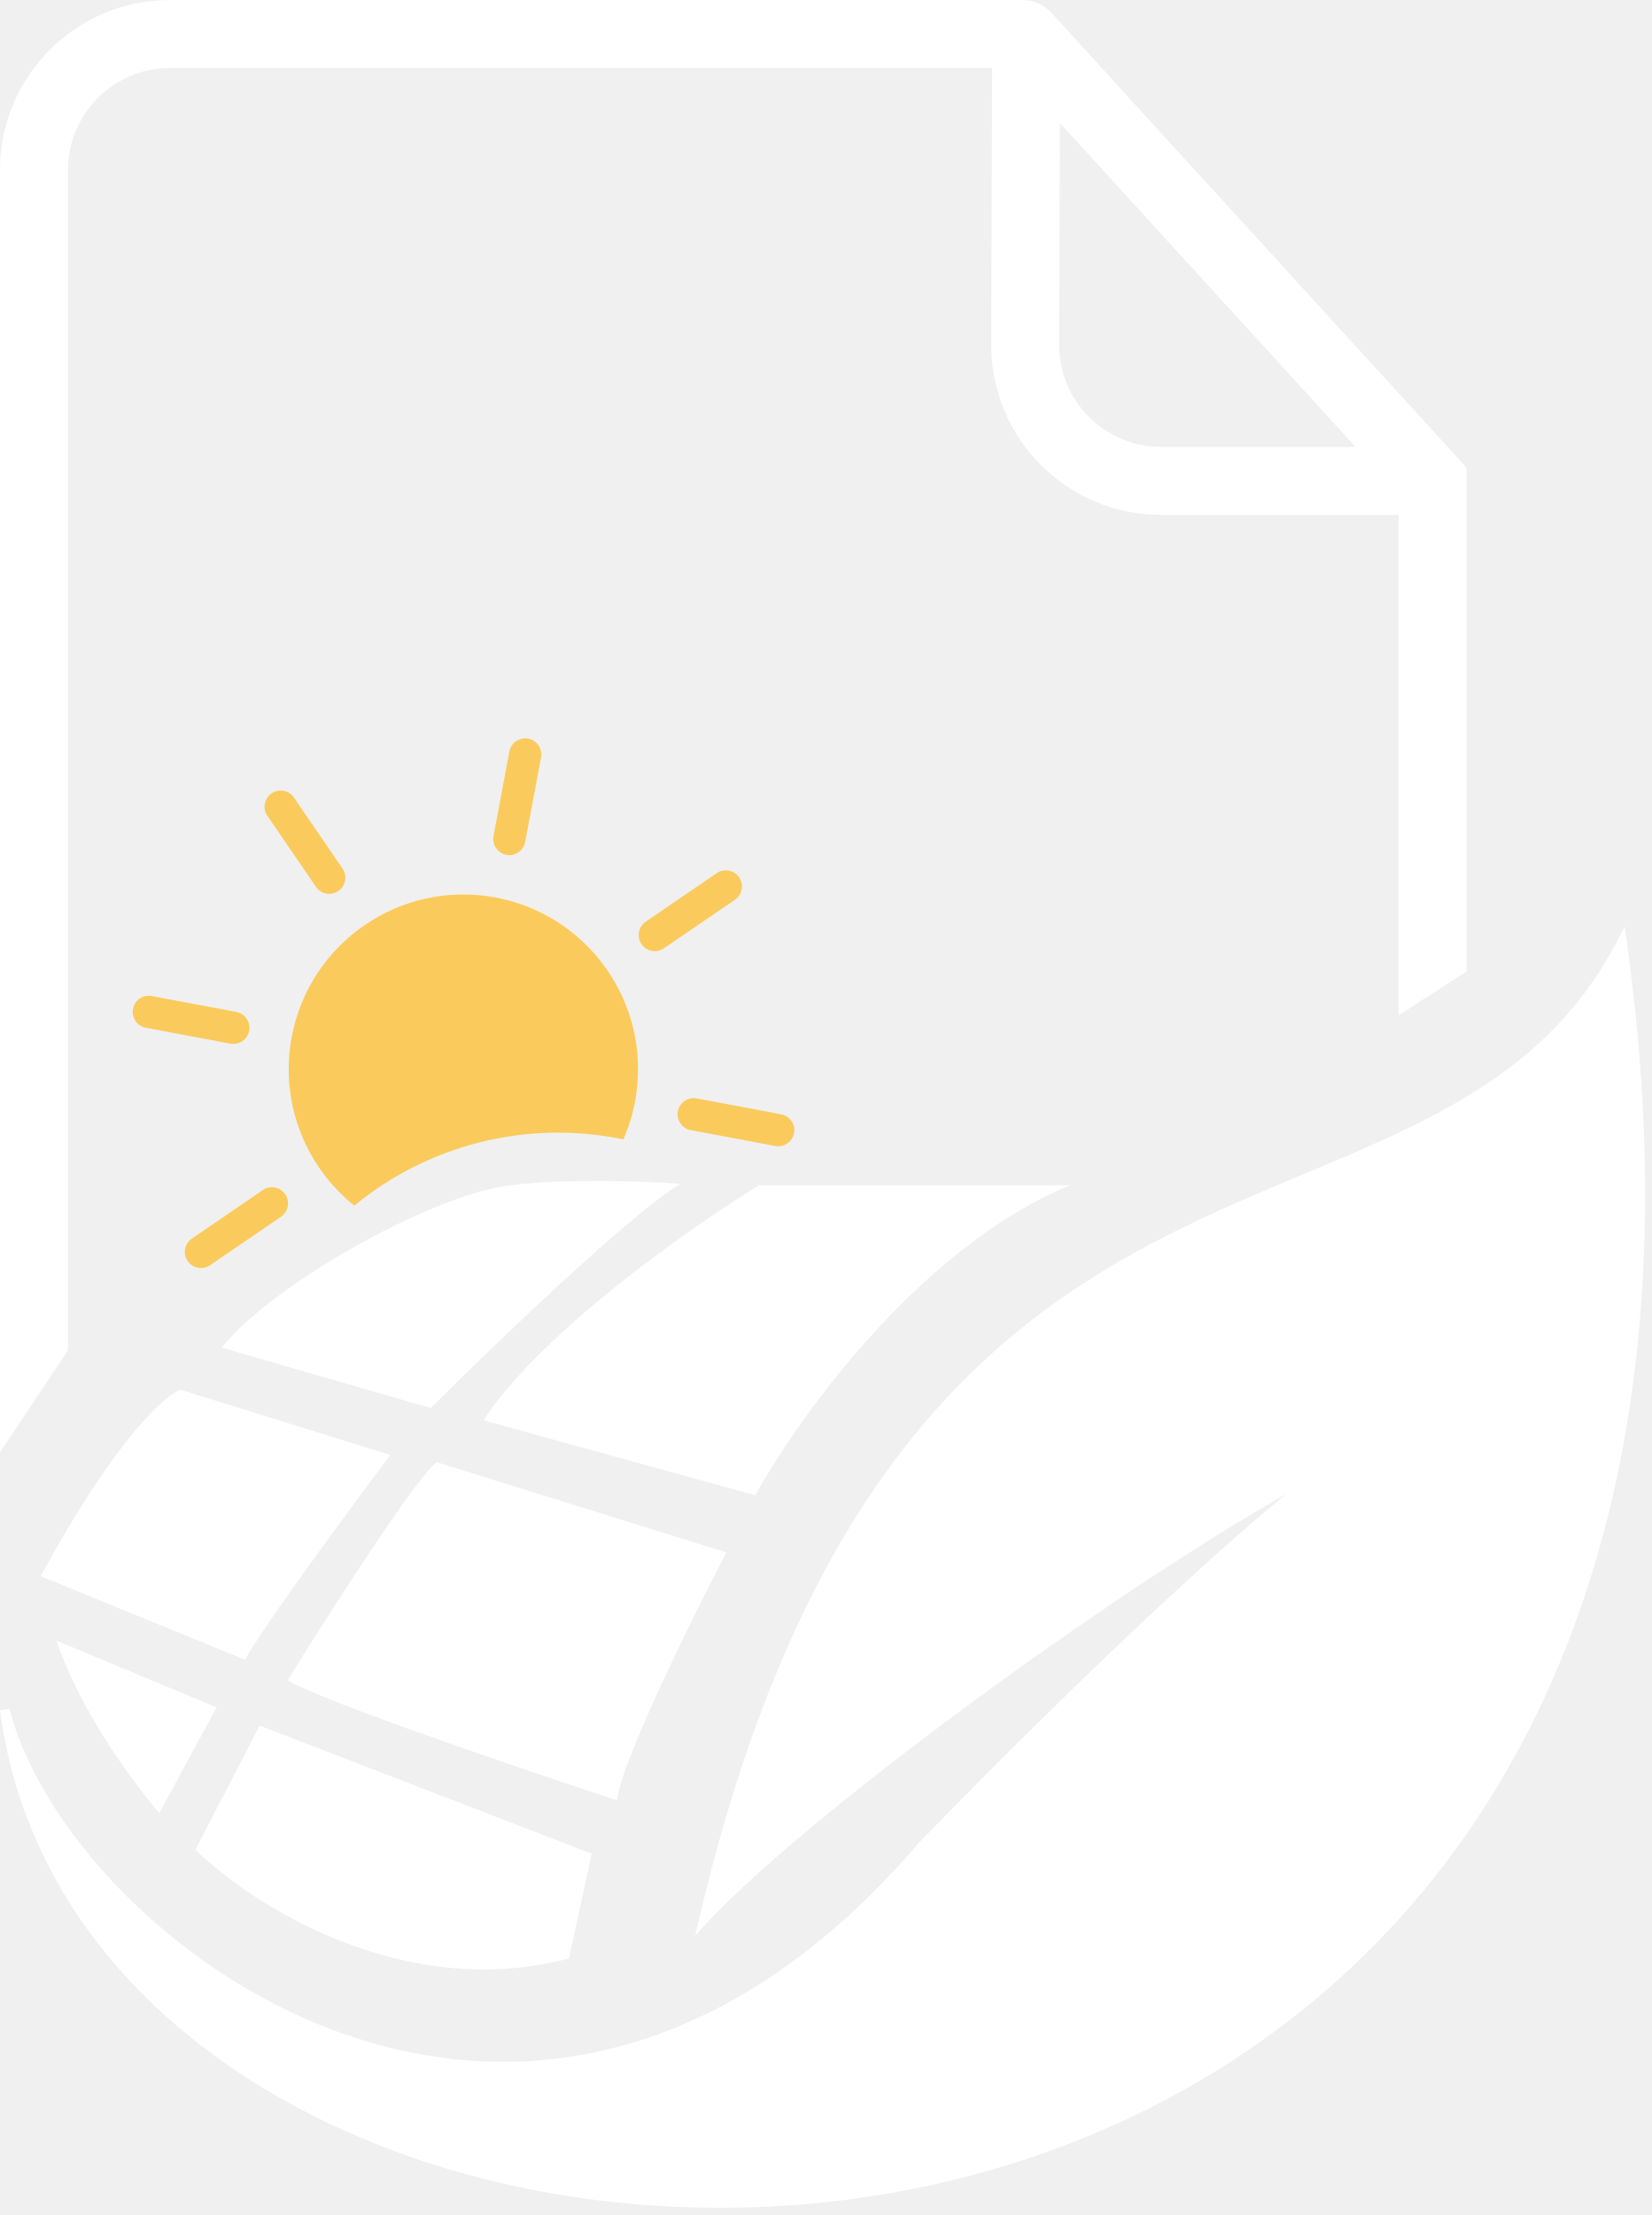
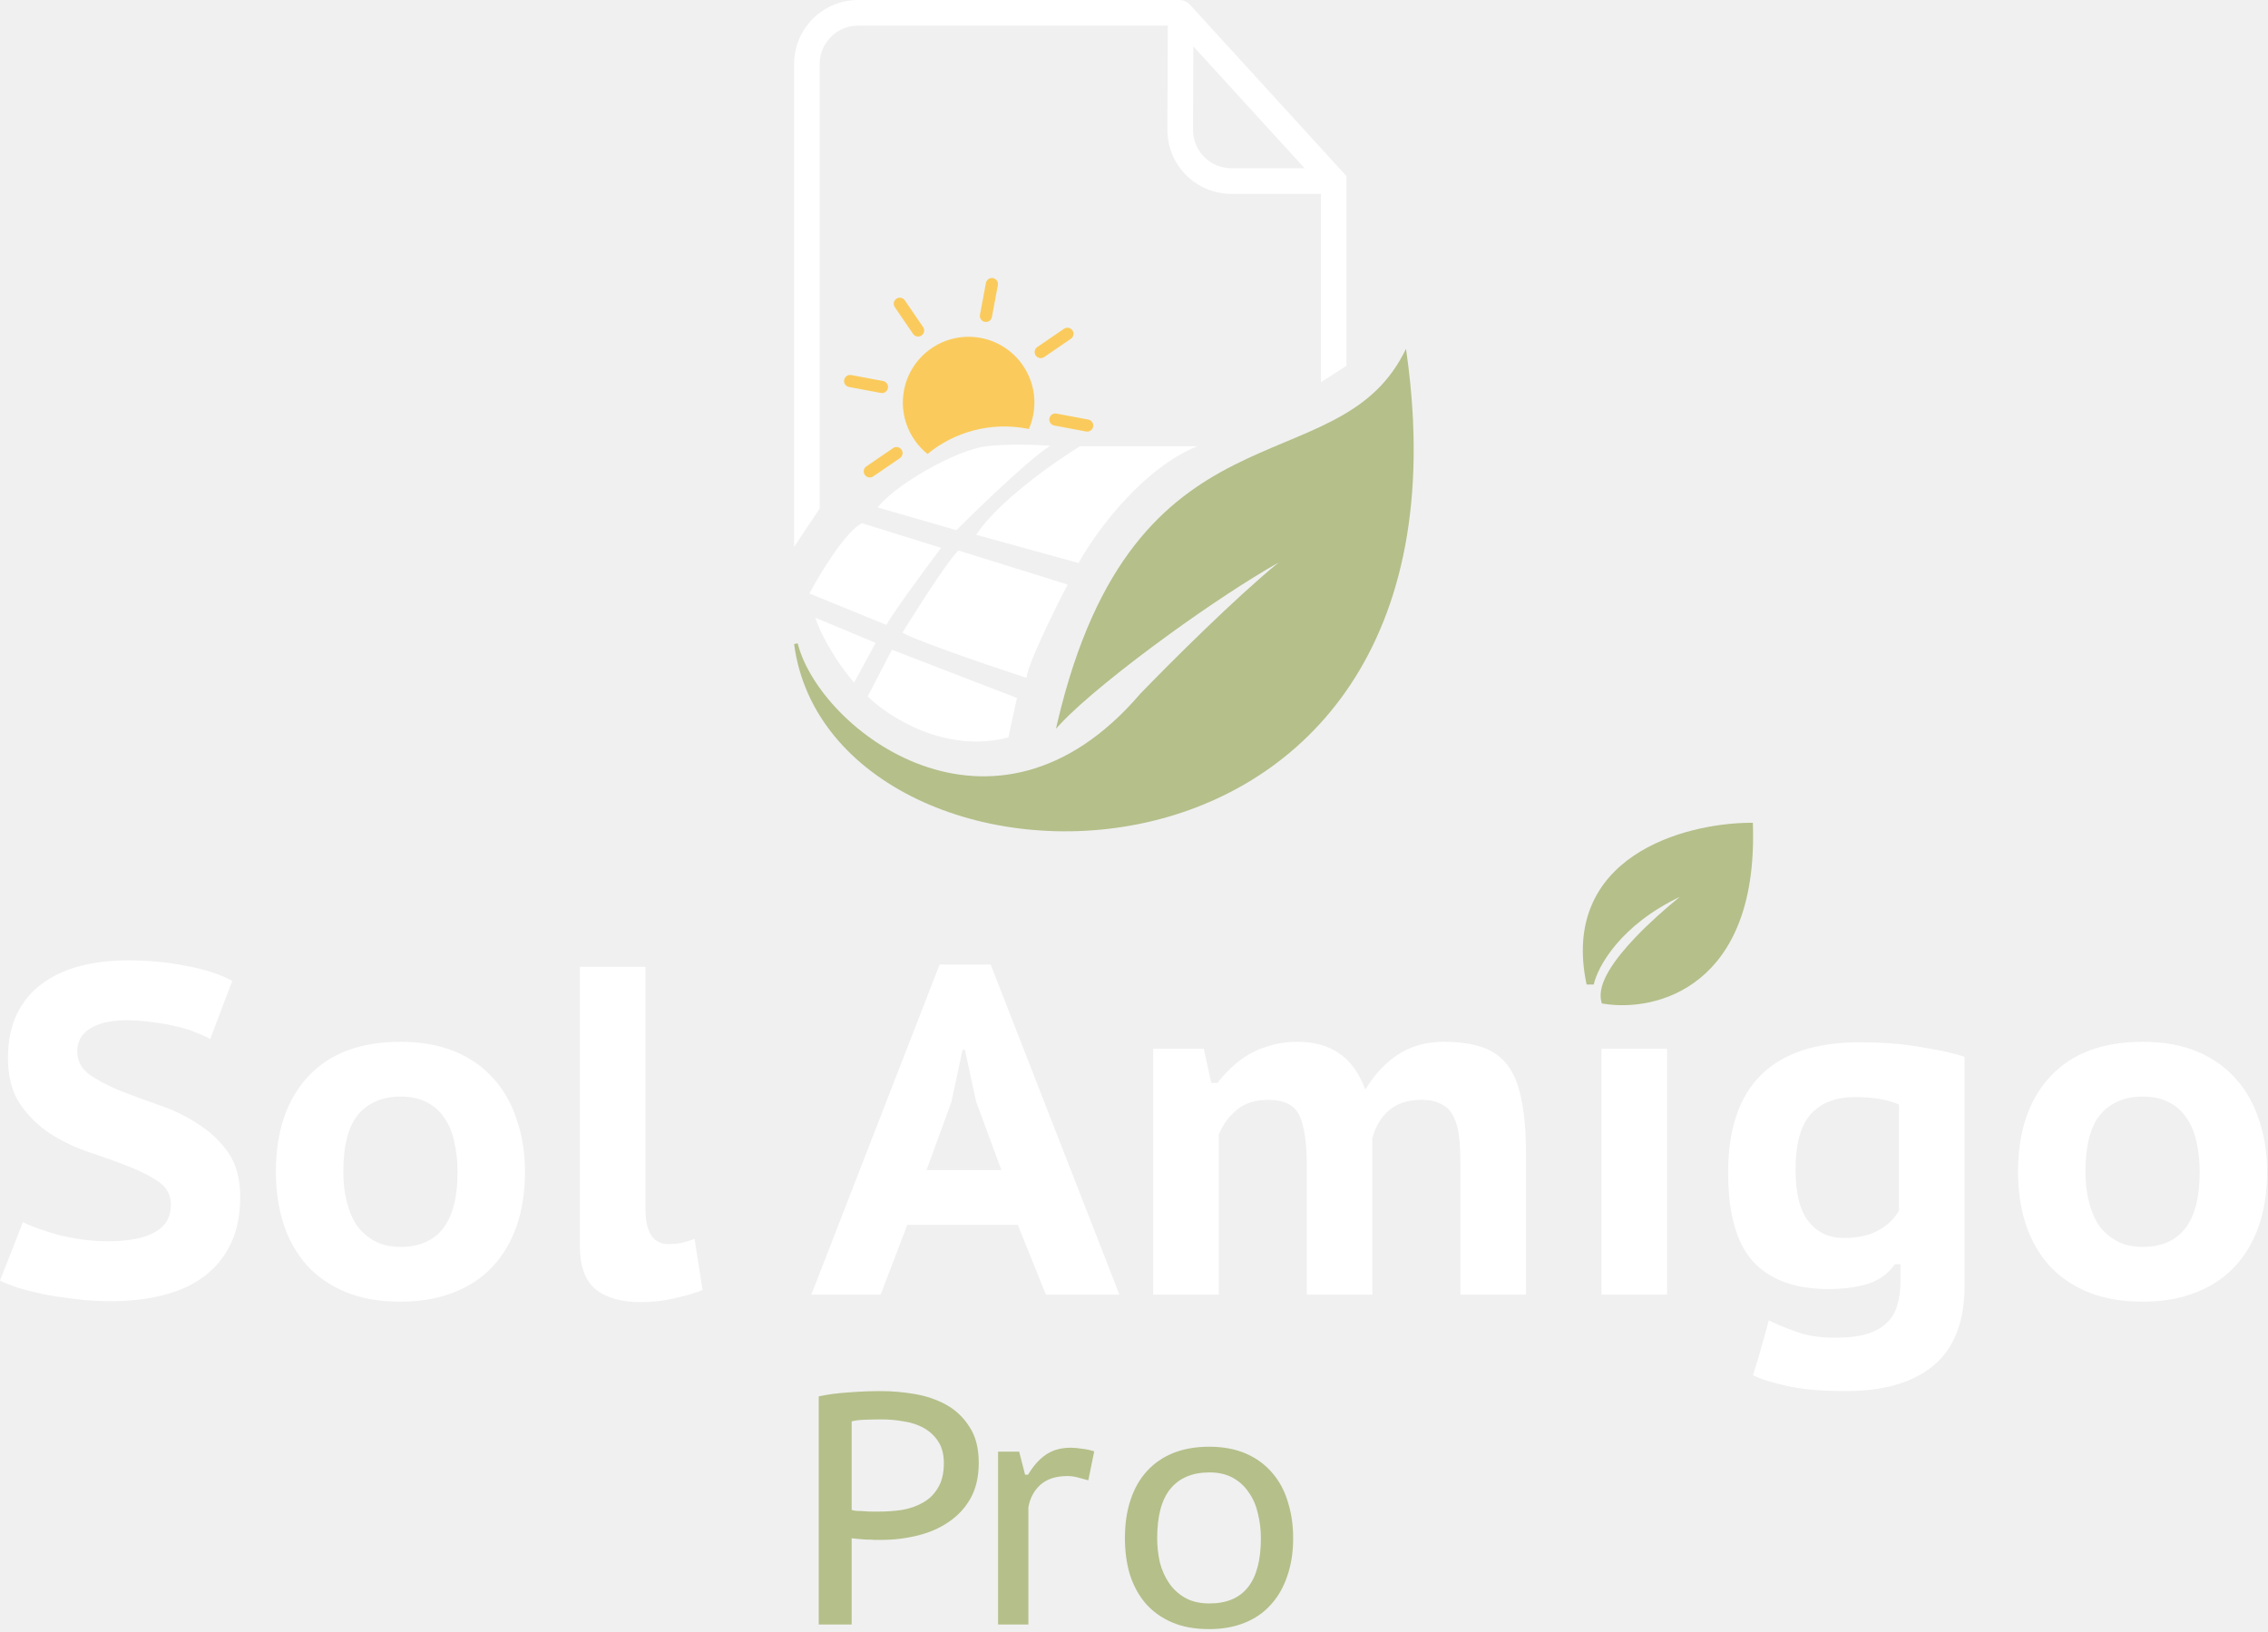
- <svg xmlns="http://www.w3.org/2000/svg" width="170" height="228" viewBox="0 0 170 228" fill="none">
-   <g id="SA_PRO_icon_bg_escuro">
-     <path d="M167.495 96.932C173.008 136.648 165.967 166.278 152.088 187.175C138.21 208.071 117.528 220.183 95.856 224.926C74.192 229.667 51.515 227.049 33.612 218.459C15.707 209.868 2.532 195.276 0.004 176.065L0.985 175.879C2.458 181.769 6.531 188.518 12.474 194.601C18.411 200.678 26.185 206.058 35.019 209.229C43.849 212.4 53.732 213.362 63.904 210.617C74.076 207.872 84.575 201.411 94.62 189.675L94.63 189.663L94.641 189.652C102.921 181.081 120.592 163.473 132.433 153.785C123.914 158.612 113.051 165.816 102.743 173.28C90.145 182.404 78.429 191.879 72.865 197.841L71.581 199.218L72.014 197.385C77.276 175.083 84.645 159.888 93.059 149.076C101.475 138.26 110.916 131.858 120.274 127.116C124.949 124.748 129.606 122.792 134.094 120.911C138.588 119.028 142.909 117.221 146.942 115.142C154.998 110.99 161.871 105.771 166.557 96.769L167.28 95.38L167.495 96.932Z" fill="white" />
-     <path d="M60.92 190.812L58.577 201.593C50.013 203.848 41.819 202.46 35.022 199.772C28.345 197.133 23.046 193.251 20.115 190.4L26.737 177.628L60.92 190.812Z" fill="white" />
-     <path d="M22.296 175.748L16.402 186.629C13.553 183.311 8.237 176.039 5.808 168.878L22.296 175.748Z" fill="white" />
-     <path d="M74.781 159.8C72.788 163.64 69.966 169.281 67.645 174.368C66.431 177.031 65.35 179.55 64.597 181.583C64.221 182.599 63.923 183.503 63.731 184.248C63.633 184.631 63.556 184.991 63.517 185.313C60.361 184.274 56.452 182.965 52.414 181.583C49.007 180.417 45.508 179.197 42.294 178.042C38.65 176.732 35.377 175.507 33.019 174.536C31.837 174.05 30.895 173.632 30.254 173.302C29.977 173.159 29.769 173.038 29.625 172.941C30.932 170.83 32.581 168.205 34.319 165.5C35.793 163.206 37.331 160.854 38.777 158.706C40.399 156.299 41.901 154.156 43.069 152.642C43.655 151.882 44.148 151.293 44.523 150.91C44.713 150.717 44.857 150.592 44.957 150.524L44.972 150.515L74.781 159.8Z" fill="white" />
-     <path d="M40.176 149.767C37.685 153.095 34.145 157.885 31.118 162.109C30.903 162.409 30.691 162.706 30.481 163C29.132 164.894 27.912 166.642 26.972 168.047C26.429 168.858 25.977 169.56 25.646 170.112C25.482 170.388 25.344 170.631 25.24 170.835C25.238 170.84 25.235 170.845 25.232 170.85L4.201 162.246C5.718 159.389 8.128 155.23 10.736 151.466C12.117 149.474 13.546 147.601 14.923 146.093C16.239 144.651 17.472 143.579 18.541 143.036L40.176 149.767Z" fill="white" />
-     <path d="M110.176 122C102.903 124.99 96.257 130.479 90.798 136.296C84.828 142.657 80.239 149.453 77.755 153.914L49.781 146.197C52.622 141.821 57.769 136.972 63.164 132.627C68.719 128.153 74.487 124.252 78.144 122H110.176Z" fill="white" />
-     <path fill-rule="evenodd" clip-rule="evenodd" d="M105.259 0C106.396 0 107.481 0.479 108.247 1.318L151 48.143V100L144 104.5V53H119.55C109.861 53 102.016 45.127 102.05 35.438L102.15 7H17.5C11.701 7 7 11.701 7 17.5V139L0 149.5V17.5C0 7.835 7.835 5.15406e-07 17.5 0H105.259ZM109.05 35.463C109.029 41.276 113.736 46 119.55 46H139.564L109.13 12.666L109.05 35.463Z" fill="white" />
-     <path d="M52.559 121.997C58.323 121.319 65.725 121.558 70.039 121.85L70.005 121.87C69.988 121.88 69.972 121.891 69.955 121.901C69.162 122.399 68.211 123.091 67.147 123.924C65.017 125.591 62.403 127.854 59.652 130.342C54.245 135.232 48.281 141.018 44.355 144.938L22.83 138.719C23.949 137.293 25.667 135.695 27.775 134.06C30.16 132.209 33.015 130.331 35.999 128.622C41.986 125.192 48.413 122.485 52.559 121.997Z" fill="white" />
-     <path d="M27.061 122.5C27.817 121.983 28.851 122.176 29.368 122.933C29.886 123.689 29.691 124.723 28.935 125.24L21.628 130.237C20.871 130.755 19.838 130.56 19.32 129.804C18.803 129.047 18.997 128.015 19.754 127.497L27.061 122.5Z" fill="#FACB5C" />
-     <path d="M30.036 106.738C31.869 96.978 41.268 90.551 51.028 92.384C60.788 94.217 67.215 103.616 65.382 113.376C65.124 114.747 64.718 116.052 64.182 117.277L63.548 117.158C53.942 115.354 44.03 117.897 36.478 124.103C31.461 120.083 28.767 113.498 30.036 106.738Z" fill="#FACB5C" />
-     <path d="M69.79 114.39C69.959 113.489 70.827 112.895 71.728 113.064L80.428 114.699C81.329 114.868 81.922 115.736 81.753 116.637C81.584 117.537 80.716 118.131 79.815 117.962L71.115 116.327C70.214 116.158 69.621 115.291 69.79 114.39Z" fill="#FACB5C" />
-     <path d="M13.69 103.854C13.859 102.954 14.726 102.36 15.627 102.529L24.327 104.163C25.228 104.332 25.821 105.2 25.652 106.101C25.483 107.002 24.616 107.595 23.715 107.426L15.015 105.792C14.114 105.623 13.52 104.755 13.69 103.854Z" fill="#FACB5C" />
-     <path d="M73.79 89.877C74.547 89.36 75.58 89.553 76.098 90.31C76.615 91.066 76.421 92.1 75.664 92.617L68.357 97.614C67.601 98.132 66.567 97.937 66.05 97.181C65.532 96.424 65.727 95.391 66.483 94.873L73.79 89.877Z" fill="#FACB5C" />
-     <path d="M27.962 81.668C28.719 81.151 29.752 81.345 30.27 82.102L35.266 89.409C35.783 90.166 35.589 91.198 34.833 91.716C34.076 92.233 33.043 92.039 32.525 91.282L27.529 83.976C27.012 83.219 27.205 82.185 27.962 81.668Z" fill="#FACB5C" />
-     <path d="M52.443 77.356C52.612 76.455 53.48 75.861 54.381 76.03C55.282 76.2 55.875 77.067 55.706 77.968L54.071 86.668C53.902 87.569 53.035 88.162 52.134 87.993C51.233 87.824 50.641 86.956 50.81 86.056L52.443 77.356Z" fill="#FACB5C" />
+ <svg xmlns="http://www.w3.org/2000/svg" width="620" height="446" viewBox="0 0 620 446" fill="none">
+   <g id="SA_pro_bg_escuro_vertical">
+     <path d="M384.576 96.932C390.089 136.648 383.048 166.278 369.169 187.175C355.291 208.071 334.609 220.183 312.938 224.926C291.273 229.667 268.596 227.049 250.693 218.459C232.788 209.868 219.613 195.276 217.085 176.065L218.066 175.879C219.539 181.769 223.612 188.518 229.555 194.601C235.492 200.678 243.266 206.058 252.1 209.229C260.93 212.4 270.813 213.362 280.985 210.617C291.157 207.872 301.656 201.411 311.701 189.675L311.711 189.663L311.722 189.652C320.002 181.081 337.673 163.473 349.514 153.785C340.995 158.612 330.132 165.816 319.824 173.28C307.226 182.404 295.51 191.879 289.946 197.841L288.662 199.218L289.095 197.385C294.357 175.083 301.726 159.888 310.14 149.076C318.556 138.26 327.997 131.858 337.355 127.116C342.03 124.748 346.687 122.792 351.175 120.911C355.669 119.028 359.99 117.221 364.023 115.142C372.079 110.99 378.952 105.771 383.638 96.769L384.361 95.38L384.576 96.932Z" fill="#B4BF8A" />
+     <path d="M278.001 190.812L275.658 201.593C267.094 203.848 258.9 202.46 252.103 199.772C245.426 197.133 240.127 193.251 237.196 190.4L243.818 177.628L278.001 190.812Z" fill="white" />
+     <path d="M239.377 175.748L233.483 186.629C230.634 183.311 225.318 176.039 222.889 168.878L239.377 175.748Z" fill="white" />
+     <path d="M291.862 159.8C289.869 163.64 287.047 169.281 284.727 174.368C283.512 177.031 282.431 179.55 281.678 181.583C281.302 182.599 281.004 183.503 280.812 184.248C280.714 184.631 280.638 184.991 280.598 185.313C277.442 184.274 273.533 182.965 269.495 181.583C266.088 180.417 262.589 179.197 259.375 178.042C255.731 176.732 252.459 175.507 250.1 174.536C248.918 174.05 247.977 173.632 247.335 173.302C247.058 173.159 246.85 173.038 246.706 172.941C248.013 170.83 249.662 168.205 251.4 165.5C252.874 163.206 254.412 160.854 255.858 158.706C257.48 156.299 258.982 154.156 260.15 152.642C260.736 151.882 261.229 151.293 261.604 150.91C261.794 150.717 261.938 150.592 262.038 150.524L262.053 150.515L291.862 159.8Z" fill="white" />
+     <path d="M257.257 149.767C254.766 153.095 251.226 157.885 248.199 162.109C247.984 162.409 247.772 162.706 247.562 163C246.213 164.894 244.993 166.642 244.053 168.047C243.51 168.858 243.058 169.56 242.728 170.112C242.563 170.388 242.425 170.631 242.321 170.835C242.319 170.84 242.316 170.845 242.313 170.85L221.282 162.246C222.799 159.389 225.209 155.23 227.817 151.466C229.198 149.474 230.628 147.601 232.004 146.093C233.32 144.651 234.553 143.579 235.622 143.036L257.257 149.767Z" fill="white" />
+     <path d="M327.257 122C319.984 124.99 313.338 130.479 307.879 136.296C301.909 142.657 297.32 149.453 294.836 153.914L266.862 146.197C269.703 141.821 274.85 136.972 280.245 132.627C285.8 128.153 291.568 124.252 295.226 122H327.257Z" fill="white" />
+     <path fill-rule="evenodd" clip-rule="evenodd" d="M322.34 0C323.477 0 324.562 0.479 325.328 1.318L368.081 48.143V100L361.081 104.5V53H336.631C326.942 53 319.097 45.127 319.131 35.438L319.231 7H234.581C228.782 7 224.081 11.701 224.081 17.5V139L217.081 149.5V17.5C217.081 7.835 224.916 5.15406e-07 234.581 0H322.34ZM326.131 35.463C326.11 41.276 330.817 46 336.631 46H356.646L326.211 12.666L326.131 35.463Z" fill="white" />
+     <path d="M269.64 121.997C275.404 121.319 282.806 121.558 287.12 121.85L287.086 121.87C287.069 121.88 287.053 121.891 287.036 121.901C286.243 122.399 285.292 123.091 284.228 123.924C282.098 125.591 279.484 127.854 276.733 130.342C271.326 135.232 265.362 141.018 261.437 144.938L239.911 138.719C241.03 137.293 242.748 135.695 244.856 134.06C247.241 132.209 250.096 130.331 253.08 128.622C259.067 125.192 265.494 122.485 269.64 121.997Z" fill="white" />
+     <path d="M244.142 122.5C244.898 121.983 245.932 122.176 246.449 122.933C246.967 123.689 246.772 124.723 246.016 125.24L238.709 130.237C237.952 130.755 236.919 130.56 236.401 129.804C235.884 129.047 236.079 128.015 236.835 127.497L244.142 122.5Z" fill="#FACB5C" />
+     <path d="M247.117 106.738C248.95 96.978 258.349 90.551 268.109 92.384C277.87 94.217 284.296 103.616 282.463 113.376C282.205 114.747 281.799 116.052 281.263 117.277L280.629 117.158C271.023 115.354 261.111 117.897 253.56 124.103C248.542 120.083 245.848 113.498 247.117 106.738Z" fill="#FACB5C" />
+     <path d="M286.871 114.39C287.04 113.489 287.908 112.895 288.809 113.064L297.509 114.699C298.41 114.868 299.003 115.736 298.834 116.637C298.665 117.537 297.797 118.131 296.896 117.962L288.196 116.327C287.295 116.158 286.702 115.291 286.871 114.39Z" fill="#FACB5C" />
+     <path d="M230.771 103.854C230.94 102.954 231.807 102.36 232.708 102.529L241.408 104.163C242.309 104.332 242.902 105.2 242.733 106.101C242.564 107.002 241.697 107.595 240.796 107.426L232.096 105.792C231.195 105.623 230.601 104.755 230.771 103.854Z" fill="#FACB5C" />
+     <path d="M290.871 89.877C291.628 89.36 292.661 89.553 293.179 90.31C293.696 91.066 293.502 92.1 292.745 92.617L285.438 97.614C284.682 98.132 283.648 97.937 283.131 97.181C282.614 96.424 282.808 95.391 283.564 94.873L290.871 89.877Z" fill="#FACB5C" />
+     <path d="M245.043 81.668C245.8 81.151 246.833 81.345 247.351 82.102L252.347 89.409C252.864 90.166 252.67 91.198 251.914 91.716C251.157 92.233 250.124 92.039 249.606 91.282L244.61 83.976C244.093 83.219 244.286 82.185 245.043 81.668Z" fill="#FACB5C" />
+     <path d="M269.524 77.356C269.694 76.455 270.561 75.861 271.462 76.03C272.363 76.2 272.956 77.067 272.787 77.968L271.152 86.668C270.983 87.569 270.116 88.162 269.215 87.993C268.314 87.824 267.722 86.956 267.891 86.056L269.524 77.356Z" fill="#FACB5C" />
+     <path fill-rule="evenodd" clip-rule="evenodd" d="M508.257 284.934C514.486 284.934 520.033 285.361 524.897 286.214C529.846 286.982 533.899 287.877 537.057 288.901V351.366C537.057 361.265 534.241 368.561 528.609 373.254C522.977 377.947 514.998 380.294 504.673 380.294C498.017 380.294 492.641 379.824 488.545 378.886C484.534 378.032 481.42 377.051 479.201 375.941C480.31 372.528 481.121 369.798 481.633 367.75C482.23 365.787 482.657 364.294 482.913 363.27C483.169 362.246 483.339 361.606 483.425 361.35C483.509 361.097 483.552 360.97 483.553 360.966C485.601 361.99 488.075 363.014 490.977 364.038C493.878 365.147 497.419 365.702 501.601 365.702C505.099 365.702 508.001 365.36 510.305 364.678C512.609 363.995 514.443 362.971 515.809 361.605C517.174 360.326 518.113 358.747 518.625 356.87C519.222 354.993 519.521 352.902 519.521 350.598V345.605H517.985C516.279 348.08 513.932 349.829 510.945 350.854C507.959 351.878 504.246 352.39 499.809 352.39C490.678 352.39 483.809 349.872 479.201 344.838C474.678 339.803 472.417 331.696 472.417 320.518C472.417 308.742 475.404 299.867 481.377 293.894C487.436 287.92 496.396 284.934 508.257 284.934ZM507.105 299.91C501.9 299.91 497.889 301.446 495.073 304.518C492.257 307.59 490.849 312.667 490.849 319.75C490.849 326.235 492.043 330.971 494.433 333.958C496.822 336.945 500.023 338.438 504.033 338.438C507.958 338.437 511.158 337.712 513.633 336.262C516.193 334.811 518.027 333.019 519.137 330.886V301.958C515.979 300.593 511.969 299.91 507.105 299.91Z" fill="white" />
+     <path fill-rule="evenodd" clip-rule="evenodd" d="M330.557 395.504C334.396 395.504 337.756 396.134 340.636 397.394C343.516 398.653 345.916 400.423 347.836 402.703C349.756 404.923 351.166 407.563 352.066 410.623C353.026 413.623 353.506 416.923 353.506 420.523C353.506 424.363 352.967 427.813 351.887 430.873C350.867 433.933 349.366 436.543 347.386 438.703C345.466 440.863 343.066 442.513 340.187 443.653C337.367 444.793 334.156 445.363 330.557 445.363C326.597 445.363 323.176 444.734 320.296 443.474C317.416 442.214 315.017 440.474 313.097 438.254C311.237 436.034 309.826 433.424 308.866 430.424C307.966 427.364 307.517 424.063 307.517 420.523C307.517 416.624 308.026 413.144 309.046 410.084C310.066 406.964 311.566 404.323 313.546 402.163C315.526 400.003 317.926 398.354 320.746 397.214C323.626 396.074 326.897 395.504 330.557 395.504ZM330.646 402.523C325.967 402.523 322.397 404.024 319.937 407.023C317.537 409.963 316.336 414.463 316.336 420.523C316.336 422.743 316.577 424.934 317.057 427.094C317.597 429.194 318.436 431.084 319.576 432.764C320.716 434.444 322.186 435.793 323.986 436.813C325.786 437.833 328.007 438.344 330.646 438.344C340.006 438.344 344.687 432.403 344.687 420.523C344.687 418.183 344.416 415.933 343.876 413.773C343.396 411.613 342.586 409.723 341.446 408.104C340.366 406.424 338.926 405.074 337.126 404.054C335.326 403.034 333.166 402.523 330.646 402.523Z" fill="#B4BF8A" />
+     <path d="M176.436 330.374C176.436 336.859 178.527 340.102 182.708 340.102C183.903 340.102 185.012 340.016 186.036 339.846C187.145 339.59 188.425 339.205 189.876 338.693L192.052 352.646C190.345 353.413 187.913 354.14 184.756 354.822C181.684 355.59 178.484 355.974 175.156 355.974C169.78 355.974 165.642 354.779 162.74 352.39C159.924 350 158.516 346.075 158.516 340.614V264.326H176.436V330.374Z" fill="white" />
+     <path fill-rule="evenodd" clip-rule="evenodd" d="M109.465 284.806C115.182 284.806 120.175 285.702 124.441 287.494C128.708 289.286 132.25 291.803 135.065 295.046C137.881 298.203 139.972 301.958 141.337 306.31C142.788 310.576 143.513 315.27 143.513 320.39C143.513 325.851 142.745 330.801 141.209 335.238C139.673 339.59 137.454 343.302 134.553 346.374C131.651 349.446 128.067 351.793 123.801 353.414C119.62 355.035 114.841 355.846 109.465 355.846C103.662 355.846 98.628 354.95 94.361 353.158C90.095 351.366 86.553 348.891 83.737 345.733C80.921 342.491 78.83 338.736 77.465 334.47C76.1 330.118 75.417 325.424 75.417 320.39C75.417 309.296 78.361 300.592 84.249 294.277C90.137 287.963 98.542 284.806 109.465 284.806ZM109.465 299.782C104.601 299.782 100.761 301.403 97.945 304.646C95.215 307.888 93.849 313.136 93.849 320.39C93.849 323.206 94.148 325.852 94.745 328.326C95.342 330.801 96.238 332.976 97.433 334.854C98.713 336.646 100.334 338.097 102.297 339.206C104.26 340.315 106.649 340.87 109.465 340.87C119.876 340.87 125.081 334.043 125.081 320.39C125.081 317.403 124.782 314.673 124.185 312.198C123.673 309.638 122.777 307.462 121.497 305.67C120.302 303.793 118.681 302.341 116.633 301.317C114.67 300.293 112.281 299.782 109.465 299.782Z" fill="white" />
+     <path fill-rule="evenodd" clip-rule="evenodd" d="M585.715 284.806C591.432 284.806 596.425 285.702 600.691 287.494C604.958 289.286 608.5 291.803 611.315 295.046C614.131 298.203 616.222 301.958 617.587 306.31C619.038 310.576 619.763 315.27 619.763 320.39C619.763 325.851 618.995 330.801 617.459 335.238C615.923 339.59 613.704 343.302 610.803 346.374C607.901 349.446 604.317 351.793 600.051 353.414C595.87 355.035 591.091 355.846 585.715 355.846C579.912 355.846 574.878 354.95 570.611 353.158C566.345 351.366 562.803 348.891 559.987 345.733C557.171 342.491 555.08 338.736 553.715 334.47C552.35 330.118 551.667 325.424 551.667 320.39C551.667 309.296 554.611 300.592 560.499 294.277C566.387 287.963 574.792 284.806 585.715 284.806ZM585.715 299.782C580.851 299.782 577.011 301.403 574.195 304.646C571.465 307.888 570.099 313.136 570.099 320.39C570.099 323.206 570.398 325.852 570.995 328.326C571.592 330.801 572.488 332.976 573.683 334.854C574.963 336.646 576.584 338.097 578.547 339.206C580.51 340.315 582.899 340.87 585.715 340.87C596.125 340.87 601.331 334.043 601.331 320.39C601.331 317.403 601.032 314.673 600.435 312.198C599.923 309.638 599.027 307.462 597.747 305.67C596.552 303.793 594.931 302.341 592.883 301.317C590.92 300.293 588.531 299.782 585.715 299.782Z" fill="white" />
+     <path d="M34.944 262.534C40.576 262.534 45.91 263.045 50.944 264.069C56.064 265.008 60.246 266.374 63.488 268.166L57.472 284.038C56.448 283.441 55.125 282.843 53.504 282.246C51.968 281.563 50.176 281.009 48.128 280.582C46.08 280.07 43.904 279.686 41.6 279.43C39.296 279.088 36.949 278.918 34.56 278.918C30.293 278.918 26.965 279.686 24.576 281.222C22.272 282.672 21.12 284.721 21.12 287.366C21.12 290.011 22.23 292.144 24.448 293.766C26.667 295.302 29.397 296.753 32.64 298.118C35.968 299.398 39.552 300.721 43.392 302.086C47.231 303.366 50.773 305.073 54.016 307.206C57.344 309.254 60.117 311.856 62.336 315.014C64.555 318.171 65.664 322.224 65.664 327.174C65.664 332.123 64.811 336.39 63.105 339.974C61.398 343.558 58.965 346.544 55.808 348.934C52.736 351.238 49.024 352.944 44.672 354.054C40.32 355.163 35.541 355.718 30.336 355.718C26.837 355.718 23.509 355.505 20.352 355.078C17.28 354.737 14.421 354.31 11.776 353.798C9.131 353.201 6.784 352.603 4.736 352.006C2.774 351.323 1.195 350.683 0 350.086L6.272 334.086C7.211 334.598 8.491 335.153 10.112 335.75C11.819 336.347 13.696 336.945 15.744 337.542C17.792 338.054 19.968 338.481 22.273 338.822C24.662 339.164 27.051 339.334 29.44 339.334C35.072 339.334 39.339 338.523 42.24 336.901C45.227 335.28 46.72 332.763 46.72 329.35C46.72 326.704 45.61 324.614 43.392 323.078C41.173 321.542 38.4 320.133 35.072 318.854C31.83 317.574 28.288 316.294 24.448 315.014C20.608 313.734 17.024 312.027 13.696 309.894C10.454 307.76 7.723 305.073 5.504 301.83C3.285 298.587 2.176 294.363 2.176 289.158C2.176 284.721 2.944 280.838 4.48 277.51C6.102 274.097 8.32 271.323 11.136 269.189C14.037 266.971 17.493 265.308 21.504 264.198C25.6 263.089 30.08 262.534 34.944 262.534Z" fill="white" />
+     <path fill-rule="evenodd" clip-rule="evenodd" d="M240.827 380.294C243.887 380.294 246.978 380.564 250.098 381.104C253.277 381.643 256.157 382.633 258.737 384.073C261.317 385.513 263.418 387.524 265.038 390.104C266.718 392.623 267.558 395.893 267.558 399.913C267.558 403.693 266.808 406.934 265.308 409.634C263.808 412.274 261.797 414.433 259.277 416.113C256.817 417.793 253.967 419.024 250.728 419.804C247.548 420.584 244.247 420.974 240.827 420.974H239.117C238.397 420.914 237.617 420.884 236.777 420.884C235.997 420.824 235.217 420.763 234.438 420.703C233.718 420.643 233.177 420.583 232.817 420.523V444.104H223.817V381.733C226.337 381.193 229.068 380.833 232.008 380.653C235.008 380.413 237.947 380.294 240.827 380.294ZM241.098 388.033C239.478 388.033 237.887 388.063 236.327 388.123C234.827 388.183 233.657 388.333 232.817 388.573V412.783C233.117 412.903 233.598 412.994 234.258 413.054C234.978 413.054 235.698 413.084 236.418 413.144C237.198 413.204 237.917 413.233 238.577 413.233H240.197C242.357 413.233 244.488 413.083 246.588 412.783C248.688 412.423 250.578 411.764 252.258 410.804C253.998 409.844 255.377 408.494 256.397 406.754C257.477 405.014 258.018 402.764 258.018 400.004C258.018 397.604 257.507 395.623 256.487 394.063C255.467 392.504 254.147 391.273 252.527 390.373C250.908 389.473 249.078 388.873 247.038 388.573C245.058 388.213 243.078 388.033 241.098 388.033Z" fill="#B4BF8A" />
+     <path d="M292.736 395.773C293.576 395.773 294.567 395.864 295.707 396.044C296.847 396.164 297.987 396.404 299.127 396.764L297.507 404.684C296.487 404.384 295.497 404.113 294.537 403.873C293.577 403.633 292.677 403.514 291.837 403.514C288.657 403.514 286.167 404.324 284.367 405.943C282.627 407.563 281.547 409.604 281.127 412.063V444.104H272.847V396.854H278.606L280.227 403.153H281.037C282.417 400.814 284.007 399.014 285.807 397.754C287.667 396.434 289.977 395.773 292.736 395.773Z" fill="#B4BF8A" />
+     <path fill-rule="evenodd" clip-rule="evenodd" d="M306.015 353.926H285.919L278.239 334.854H248.031L240.735 353.926H221.791L256.863 263.686H270.815L306.015 353.926ZM260.063 301.317L253.279 319.878H273.759L266.847 301.189L263.775 286.981H263.135L260.063 301.317Z" fill="white" />
+     <path d="M394.617 284.806C398.713 284.806 402.169 285.275 404.985 286.214C407.887 287.153 410.233 288.774 412.025 291.078C413.817 293.382 415.097 296.497 415.865 300.422C416.719 304.347 417.145 309.254 417.145 315.142V353.926H399.225V317.958C399.225 315.142 399.097 312.667 398.841 310.534C398.585 308.401 398.073 306.609 397.305 305.158C396.537 303.622 395.427 302.513 393.977 301.83C392.611 301.062 390.777 300.678 388.473 300.678C384.889 300.678 381.987 301.617 379.769 303.494C377.635 305.286 376.1 307.803 375.161 311.046V353.926H357.241V318.854C357.241 312.368 356.559 307.717 355.193 304.901C353.828 302.086 351.012 300.678 346.745 300.678C343.161 300.678 340.302 301.574 338.169 303.366C336.036 305.073 334.371 307.334 333.177 310.149V353.926H315.257V286.726H329.081L331.129 296.069H332.793C333.902 294.619 335.182 293.211 336.633 291.846C338.083 290.48 339.662 289.286 341.369 288.262C343.161 287.238 345.124 286.427 347.257 285.83C349.475 285.147 351.95 284.806 354.681 284.806C359.203 284.806 362.959 285.83 365.945 287.878C369.017 289.841 371.449 293.169 373.241 297.862C375.716 293.766 378.703 290.566 382.201 288.262C385.785 285.958 389.924 284.806 394.617 284.806Z" fill="white" />
+     <path d="M455.728 353.926H437.808V286.726H455.728V353.926Z" fill="white" />
+     <path d="M479.201 225.908C479.807 247.723 473.28 260.479 464.656 267.475C456.07 274.439 445.59 275.54 438.545 274.423L437.884 274.318L437.729 273.667C437.134 271.172 438.133 268.275 439.832 265.392C441.557 262.464 444.131 259.336 447.04 256.283C450.821 252.316 455.225 248.422 459.203 245.191C443.009 252.916 436.783 264.18 435.678 269.152L433.724 269.143C431.888 260.476 432.614 253.336 435.079 247.507C437.543 241.682 441.71 237.244 446.629 233.92C456.436 227.293 469.328 225.02 478.192 224.936L479.174 224.926L479.201 225.908Z" fill="#B4BF8A" />
  </g>
</svg>
